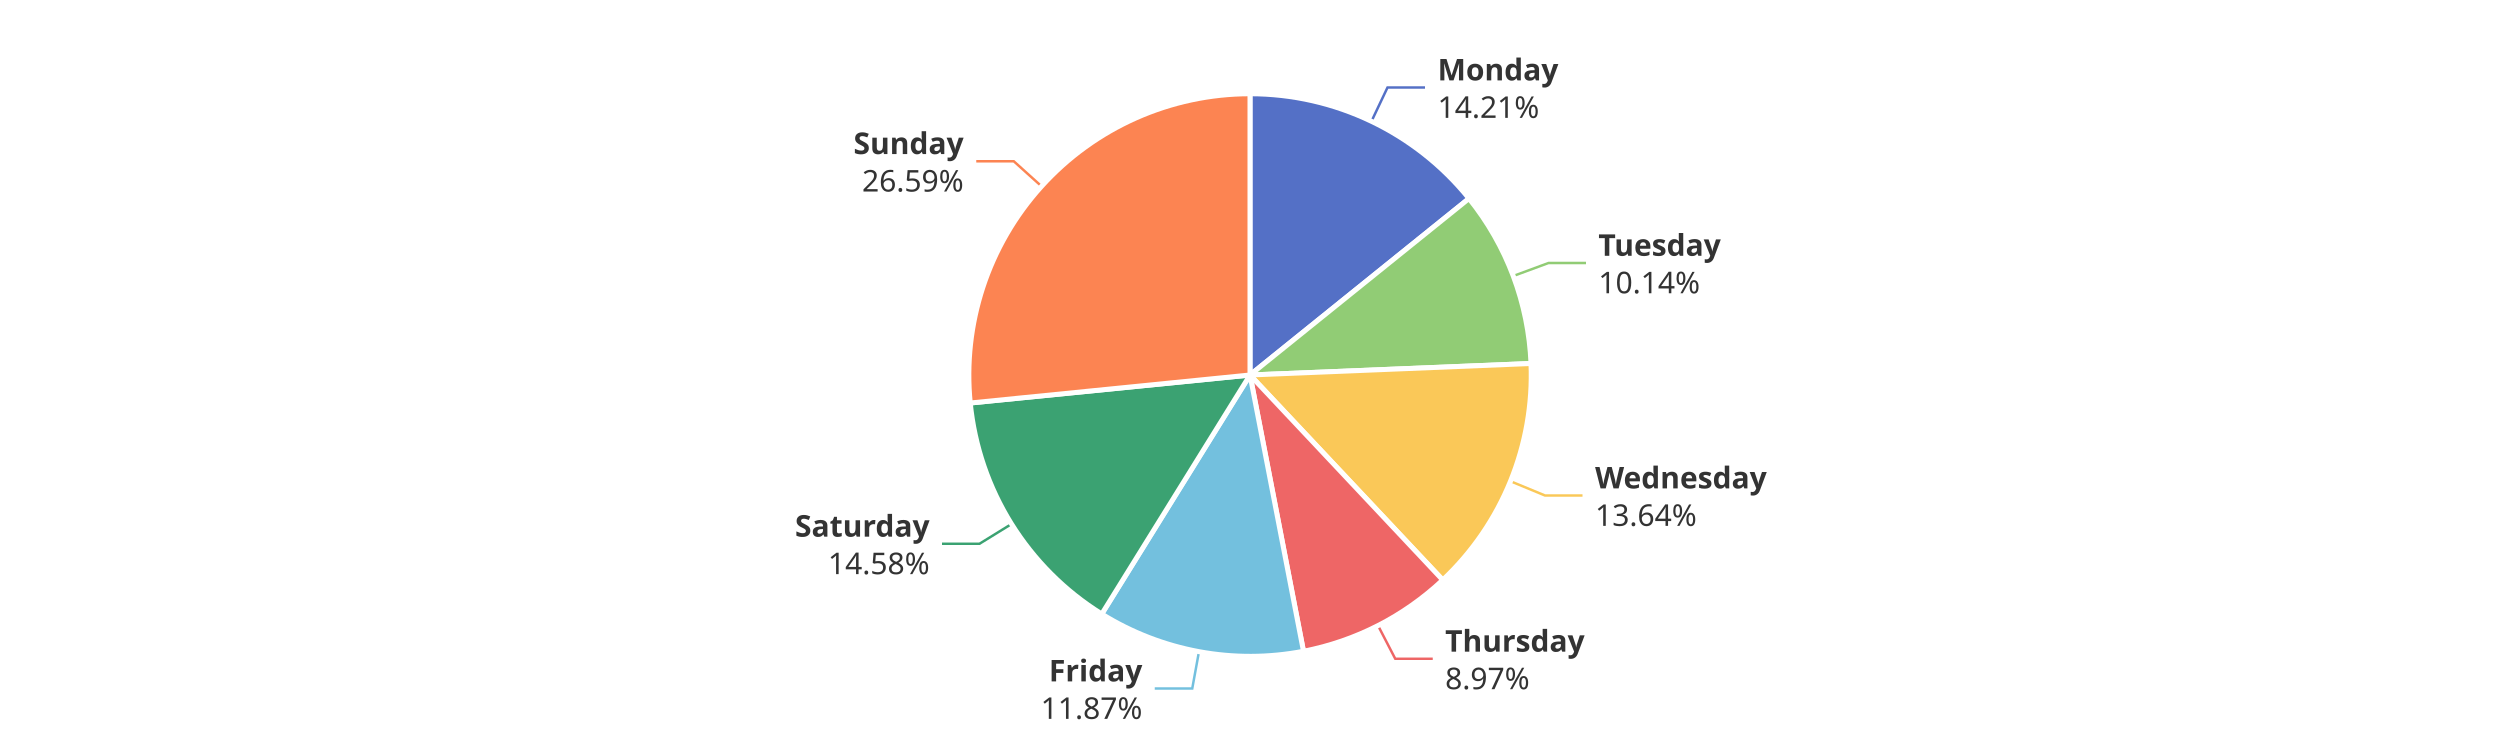
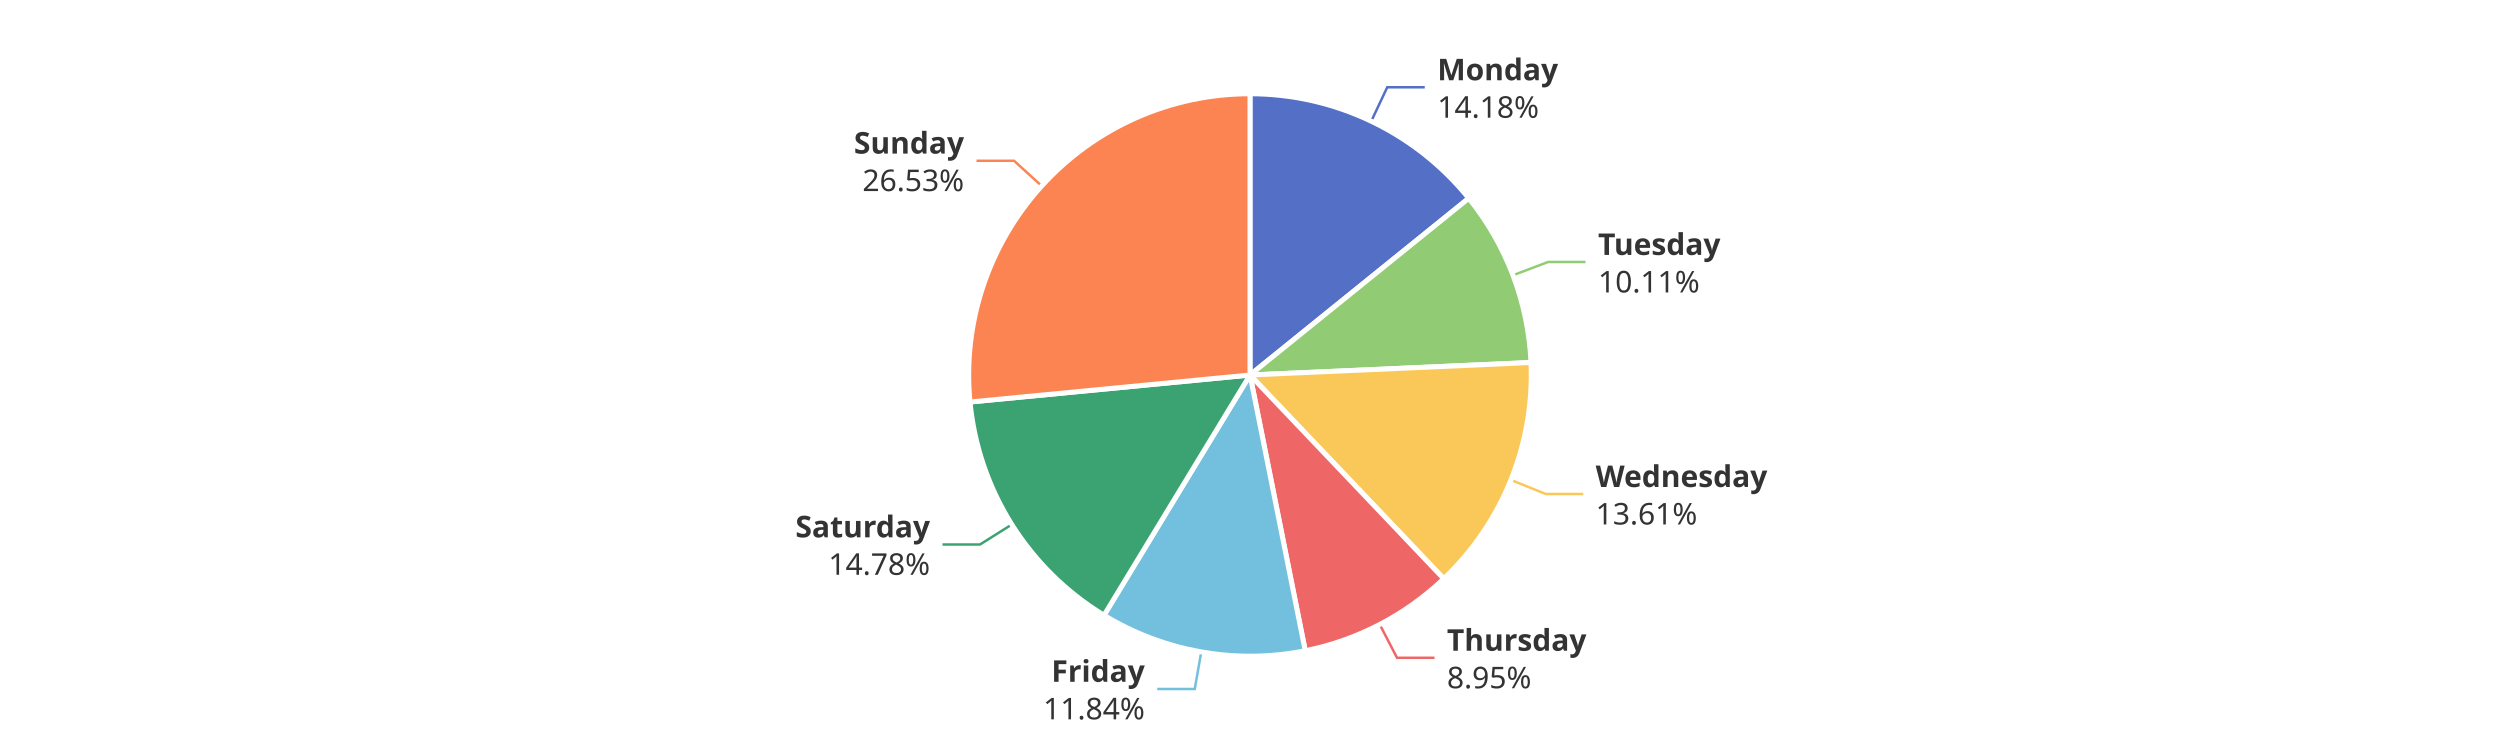
<svg xmlns="http://www.w3.org/2000/svg" width="1000" height="300" version="1.1" baseProfile="full" viewBox="0 0 1000 300">
  <rect width="1000" height="300" x="0" y="0" id="0" fill="#ffffff" />
-   <polyline points="548.6 48.5 555 35 570 35" fill="none" stroke="#5470c6" />
-   <polyline points="605.3 110.4 619.4 105.2 634.4 105.2" fill="none" stroke="#91cc75" />
-   <polyline points="604.2 192.5 618 198.2 633 198.2" fill="none" stroke="#fac858" />
-   <polyline points="551.2 250.2 558.1 263.5 573.1 263.5" fill="none" stroke="#ee6666" />
-   <polyline points="479.6 260.6 476.9 275.4 461.9 275.4" fill="none" stroke="#73c0de" />
-   <polyline points="404.6 209.6 391.8 217.5 376.8 217.5" fill="none" stroke="#3ba272" />
-   <polyline points="416.6 74.5 405.5 64.5 390.5 64.5" fill="none" stroke="#fc8452" />
-   <path d="M500 37.5A112.5 112.5 0 0 1 587.6 79.4L500 150Z" fill="#5470c6" stroke="#fff" stroke-width="2" stroke-linejoin="round" />
-   <path d="M587.6 79.4A112.5 112.5 0 0 1 612.4 145.4L500 150Z" fill="#91cc75" stroke="#fff" stroke-width="2" stroke-linejoin="round" />
-   <path d="M612.4 145.4A112.5 112.5 0 0 1 577.1 232L500 150Z" fill="#fac858" stroke="#fff" stroke-width="2" stroke-linejoin="round" />
-   <path d="M577.1 232A112.5 112.5 0 0 1 521.4 260.5L500 150Z" fill="#ee6666" stroke="#fff" stroke-width="2" stroke-linejoin="round" />
-   <path d="M521.4 260.5A112.5 112.5 0 0 1 440.7 245.6L500 150Z" fill="#73c0de" stroke="#fff" stroke-width="2" stroke-linejoin="round" />
-   <path d="M440.7 245.6A112.5 112.5 0 0 1 388.1 161.2L500 150Z" fill="#3ba272" stroke="#fff" stroke-width="2" stroke-linejoin="round" />
-   <path d="M388.1 161.2A112.5 112.5 0 0 1 500 37.5L500 150Z" fill="#fc8452" stroke="#fff" stroke-width="2" stroke-linejoin="round" />
-   <path d="M0 -15l42.8 0l0 30l-42.8 0Z" transform="translate(575.0468 34.9952)" fill="none" />
-   <text dominant-baseline="central" text-anchor="start" style="font-size:12px;font-family:sans-serif;font-weight:bold;" y="-7.5" transform="translate(575.0468 34.9952)" fill="#333" stroke="rgb(255,255,255)" stroke-width="2" paint-order="stroke" stroke-miterlimit="2">Monday</text>
-   <text dominant-baseline="central" text-anchor="start" style="font-size:12px;font-family:sans-serif;" y="7.5" transform="translate(575.0468 34.9952)" fill="#333" stroke="rgb(255,255,255)" stroke-width="2" paint-order="stroke" stroke-miterlimit="2">14.21%</text>
-   <path d="M0 -15l46.2 0l0 30l-46.2 0Z" transform="translate(639.3539 105.1569)" fill="none" />
-   <text dominant-baseline="central" text-anchor="start" style="font-size:12px;font-family:sans-serif;font-weight:bold;" y="-7.5" transform="translate(639.3539 105.1569)" fill="#333" stroke="rgb(255,255,255)" stroke-width="2" paint-order="stroke" stroke-miterlimit="2">Tuesday</text>
-   <text dominant-baseline="central" text-anchor="start" style="font-size:12px;font-family:sans-serif;" y="7.5" transform="translate(639.3539 105.1569)" fill="#333" stroke="rgb(255,255,255)" stroke-width="2" paint-order="stroke" stroke-miterlimit="2">10.14%</text>
-   <path d="M0 -15l63.6 0l0 30l-63.6 0Z" transform="translate(638.0384 198.1994)" fill="none" />
-   <text dominant-baseline="central" text-anchor="start" style="font-size:12px;font-family:sans-serif;font-weight:bold;" y="-7.5" transform="translate(638.0384 198.1994)" fill="#333" stroke="rgb(255,255,255)" stroke-width="2" paint-order="stroke" stroke-miterlimit="2">Wednesday</text>
-   <text dominant-baseline="central" text-anchor="start" style="font-size:12px;font-family:sans-serif;" y="7.5" transform="translate(638.0384 198.1994)" fill="#333" stroke="rgb(255,255,255)" stroke-width="2" paint-order="stroke" stroke-miterlimit="2">13.64%</text>
-   <path d="M0 -15l50.2 0l0 30l-50.2 0Z" transform="translate(578.0622 263.5123)" fill="none" />
-   <text dominant-baseline="central" text-anchor="start" style="font-size:12px;font-family:sans-serif;font-weight:bold;" y="-7.5" transform="translate(578.0622 263.5123)" fill="#333" stroke="rgb(255,255,255)" stroke-width="2" paint-order="stroke" stroke-miterlimit="2">Thursday</text>
-   <text dominant-baseline="central" text-anchor="start" style="font-size:12px;font-family:sans-serif;" y="7.5" transform="translate(578.0622 263.5123)" fill="#333" stroke="rgb(255,255,255)" stroke-width="2" paint-order="stroke" stroke-miterlimit="2">8.97%</text>
-   <path d="M-40.9 -15l40.9 0l0 30l-40.9 0Z" transform="translate(456.9357 275.3965)" fill="none" />
-   <text dominant-baseline="central" text-anchor="end" style="font-size:12px;font-family:sans-serif;font-weight:bold;" y="-7.5" transform="translate(456.9357 275.3965)" fill="#333" stroke="rgb(255,255,255)" stroke-width="2" paint-order="stroke" stroke-miterlimit="2">Friday</text>
-   <text dominant-baseline="central" text-anchor="end" style="font-size:12px;font-family:sans-serif;" y="7.5" transform="translate(456.9357 275.3965)" fill="#333" stroke="rgb(255,255,255)" stroke-width="2" paint-order="stroke" stroke-miterlimit="2">11.87%</text>
-   <path d="M-48.2 -15l48.2 0l0 30l-48.2 0Z" transform="translate(371.8361 217.5043)" fill="none" />
-   <text dominant-baseline="central" text-anchor="end" style="font-size:12px;font-family:sans-serif;font-weight:bold;" y="-7.5" transform="translate(371.8361 217.5043)" fill="#333" stroke="rgb(255,255,255)" stroke-width="2" paint-order="stroke" stroke-miterlimit="2">Saturday</text>
-   <text dominant-baseline="central" text-anchor="end" style="font-size:12px;font-family:sans-serif;" y="7.5" transform="translate(371.8361 217.5043)" fill="#333" stroke="rgb(255,255,255)" stroke-width="2" paint-order="stroke" stroke-miterlimit="2">14.58%</text>
-   <path d="M-40.9 -15l40.9 0l0 30l-40.9 0Z" transform="translate(385.4548 64.4579)" fill="none" />
-   <text dominant-baseline="central" text-anchor="end" style="font-size:12px;font-family:sans-serif;font-weight:bold;" y="-7.5" transform="translate(385.4548 64.4579)" fill="#333" stroke="rgb(255,255,255)" stroke-width="2" paint-order="stroke" stroke-miterlimit="2">Sunday</text>
-   <text dominant-baseline="central" text-anchor="end" style="font-size:12px;font-family:sans-serif;" y="7.5" transform="translate(385.4548 64.4579)" fill="#333" stroke="rgb(255,255,255)" stroke-width="2" paint-order="stroke" stroke-miterlimit="2">26.59%</text>
+   <polyline points="548.5 48.5 554.9 34.9 569.9 34.9" fill="none" stroke="#5470c6" />
+   <polyline points="605.2 110.1 619.2 104.8 634.2 104.8" fill="none" stroke="#91cc75" />
+   <polyline points="604.4 192 618.3 197.6 633.3 197.6" fill="none" stroke="#fac858" />
+   <polyline points="551.9 249.8 558.8 263.1 573.8 263.1" fill="none" stroke="#ee6666" />
+   <polyline points="480.5 260.8 477.9 275.6 462.9 275.6" fill="none" stroke="#73c0de" />
+   <polyline points="404.7 209.8 392 217.8 377 217.8" fill="none" stroke="#3ba272" />
+   <polyline points="416.7 74.4 405.6 64.3 390.6 64.3" fill="none" stroke="#fc8452" />
+   <path d="M500 37.5A112.5 112.5 0 0 1 587.5 79.3L500 150Z" fill="#5470c6" stroke="#fff" stroke-width="2" stroke-linejoin="round" />
+   <path d="M587.5 79.3A112.5 112.5 0 0 1 612.4 145L500 150Z" fill="#91cc75" stroke="#fff" stroke-width="2" stroke-linejoin="round" />
+   <path d="M612.4 145A112.5 112.5 0 0 1 577.5 231.5L500 150Z" fill="#fac858" stroke="#fff" stroke-width="2" stroke-linejoin="round" />
+   <path d="M577.5 231.5A112.5 112.5 0 0 1 522.1 260.3L500 150Z" fill="#ee6666" stroke="#fff" stroke-width="2" stroke-linejoin="round" />
+   <path d="M522.1 260.3A112.5 112.5 0 0 1 441.6 246.1L500 150Z" fill="#73c0de" stroke="#fff" stroke-width="2" stroke-linejoin="round" />
+   <path d="M441.6 246.1A112.5 112.5 0 0 1 388 160.8L500 150Z" fill="#3ba272" stroke="#fff" stroke-width="2" stroke-linejoin="round" />
+   <path d="M388 160.8A112.5 112.5 0 0 1 500 37.5L500 150Z" fill="#fc8452" stroke="#fff" stroke-width="2" stroke-linejoin="round" />
+   <path d="M0 -15l42.8 0l0 30l-42.8 0Z" transform="translate(574.9384 34.9434)" fill="none" />
+   <text dominant-baseline="central" text-anchor="start" style="font-size:12px;font-family:sans-serif;font-weight:bold;" y="-7.5" transform="translate(574.9384 34.9434)" fill="#333" stroke="rgb(255,255,255)" stroke-width="2" paint-order="stroke" stroke-miterlimit="2">Monday</text>
+   <text dominant-baseline="central" text-anchor="start" style="font-size:12px;font-family:sans-serif;" y="7.5" transform="translate(574.9384 34.9434)" fill="#333" stroke="rgb(255,255,255)" stroke-width="2" paint-order="stroke" stroke-miterlimit="2">14.18%</text>
+   <path d="M0 -15l46.2 0l0 30l-46.2 0Z" transform="translate(639.2266 104.8196)" fill="none" />
+   <text dominant-baseline="central" text-anchor="start" style="font-size:12px;font-family:sans-serif;font-weight:bold;" y="-7.5" transform="translate(639.2266 104.8196)" fill="#333" stroke="rgb(255,255,255)" stroke-width="2" paint-order="stroke" stroke-miterlimit="2">Tuesday</text>
+   <text dominant-baseline="central" text-anchor="start" style="font-size:12px;font-family:sans-serif;" y="7.5" transform="translate(639.2266 104.8196)" fill="#333" stroke="rgb(255,255,255)" stroke-width="2" paint-order="stroke" stroke-miterlimit="2">10.11%</text>
+   <path d="M0 -15l63.6 0l0 30l-63.6 0Z" transform="translate(638.2642 197.6426)" fill="none" />
+   <text dominant-baseline="central" text-anchor="start" style="font-size:12px;font-family:sans-serif;font-weight:bold;" y="-7.5" transform="translate(638.2642 197.6426)" fill="#333" stroke="rgb(255,255,255)" stroke-width="2" paint-order="stroke" stroke-miterlimit="2">Wednesday</text>
+   <text dominant-baseline="central" text-anchor="start" style="font-size:12px;font-family:sans-serif;" y="7.5" transform="translate(638.2642 197.6426)" fill="#333" stroke="rgb(255,255,255)" stroke-width="2" paint-order="stroke" stroke-miterlimit="2">13.61%</text>
+   <path d="M0 -15l50.2 0l0 30l-50.2 0Z" transform="translate(578.7742 263.1452)" fill="none" />
+   <text dominant-baseline="central" text-anchor="start" style="font-size:12px;font-family:sans-serif;font-weight:bold;" y="-7.5" transform="translate(578.7742 263.1452)" fill="#333" stroke="rgb(255,255,255)" stroke-width="2" paint-order="stroke" stroke-miterlimit="2">Thursday</text>
+   <text dominant-baseline="central" text-anchor="start" style="font-size:12px;font-family:sans-serif;" y="7.5" transform="translate(578.7742 263.1452)" fill="#333" stroke="rgb(255,255,255)" stroke-width="2" paint-order="stroke" stroke-miterlimit="2">8.95%</text>
+   <path d="M-40.9 -15l40.9 0l0 30l-40.9 0Z" transform="translate(457.9212 275.5738)" fill="none" />
+   <text dominant-baseline="central" text-anchor="end" style="font-size:12px;font-family:sans-serif;font-weight:bold;" y="-7.5" transform="translate(457.9212 275.5738)" fill="#333" stroke="rgb(255,255,255)" stroke-width="2" paint-order="stroke" stroke-miterlimit="2">Friday</text>
+   <text dominant-baseline="central" text-anchor="end" style="font-size:12px;font-family:sans-serif;" y="7.5" transform="translate(457.9212 275.5738)" fill="#333" stroke="rgb(255,255,255)" stroke-width="2" paint-order="stroke" stroke-miterlimit="2">11.84%</text>
+   <path d="M-48.2 -15l48.2 0l0 30l-48.2 0Z" transform="translate(372.0061 217.7759)" fill="none" />
+   <text dominant-baseline="central" text-anchor="end" style="font-size:12px;font-family:sans-serif;font-weight:bold;" y="-7.5" transform="translate(372.0061 217.7759)" fill="#333" stroke="rgb(255,255,255)" stroke-width="2" paint-order="stroke" stroke-miterlimit="2">Saturday</text>
+   <text dominant-baseline="central" text-anchor="end" style="font-size:12px;font-family:sans-serif;" y="7.5" transform="translate(372.0061 217.7759)" fill="#333" stroke="rgb(255,255,255)" stroke-width="2" paint-order="stroke" stroke-miterlimit="2">14.78%</text>
+   <path d="M-40.9 -15l40.9 0l0 30l-40.9 0Z" transform="translate(385.6162 64.2798)" fill="none" />
+   <text dominant-baseline="central" text-anchor="end" style="font-size:12px;font-family:sans-serif;font-weight:bold;" y="-7.5" transform="translate(385.6162 64.2798)" fill="#333" stroke="rgb(255,255,255)" stroke-width="2" paint-order="stroke" stroke-miterlimit="2">Sunday</text>
+   <text dominant-baseline="central" text-anchor="end" style="font-size:12px;font-family:sans-serif;" y="7.5" transform="translate(385.6162 64.2798)" fill="#333" stroke="rgb(255,255,255)" stroke-width="2" paint-order="stroke" stroke-miterlimit="2">26.53%</text>
</svg>
